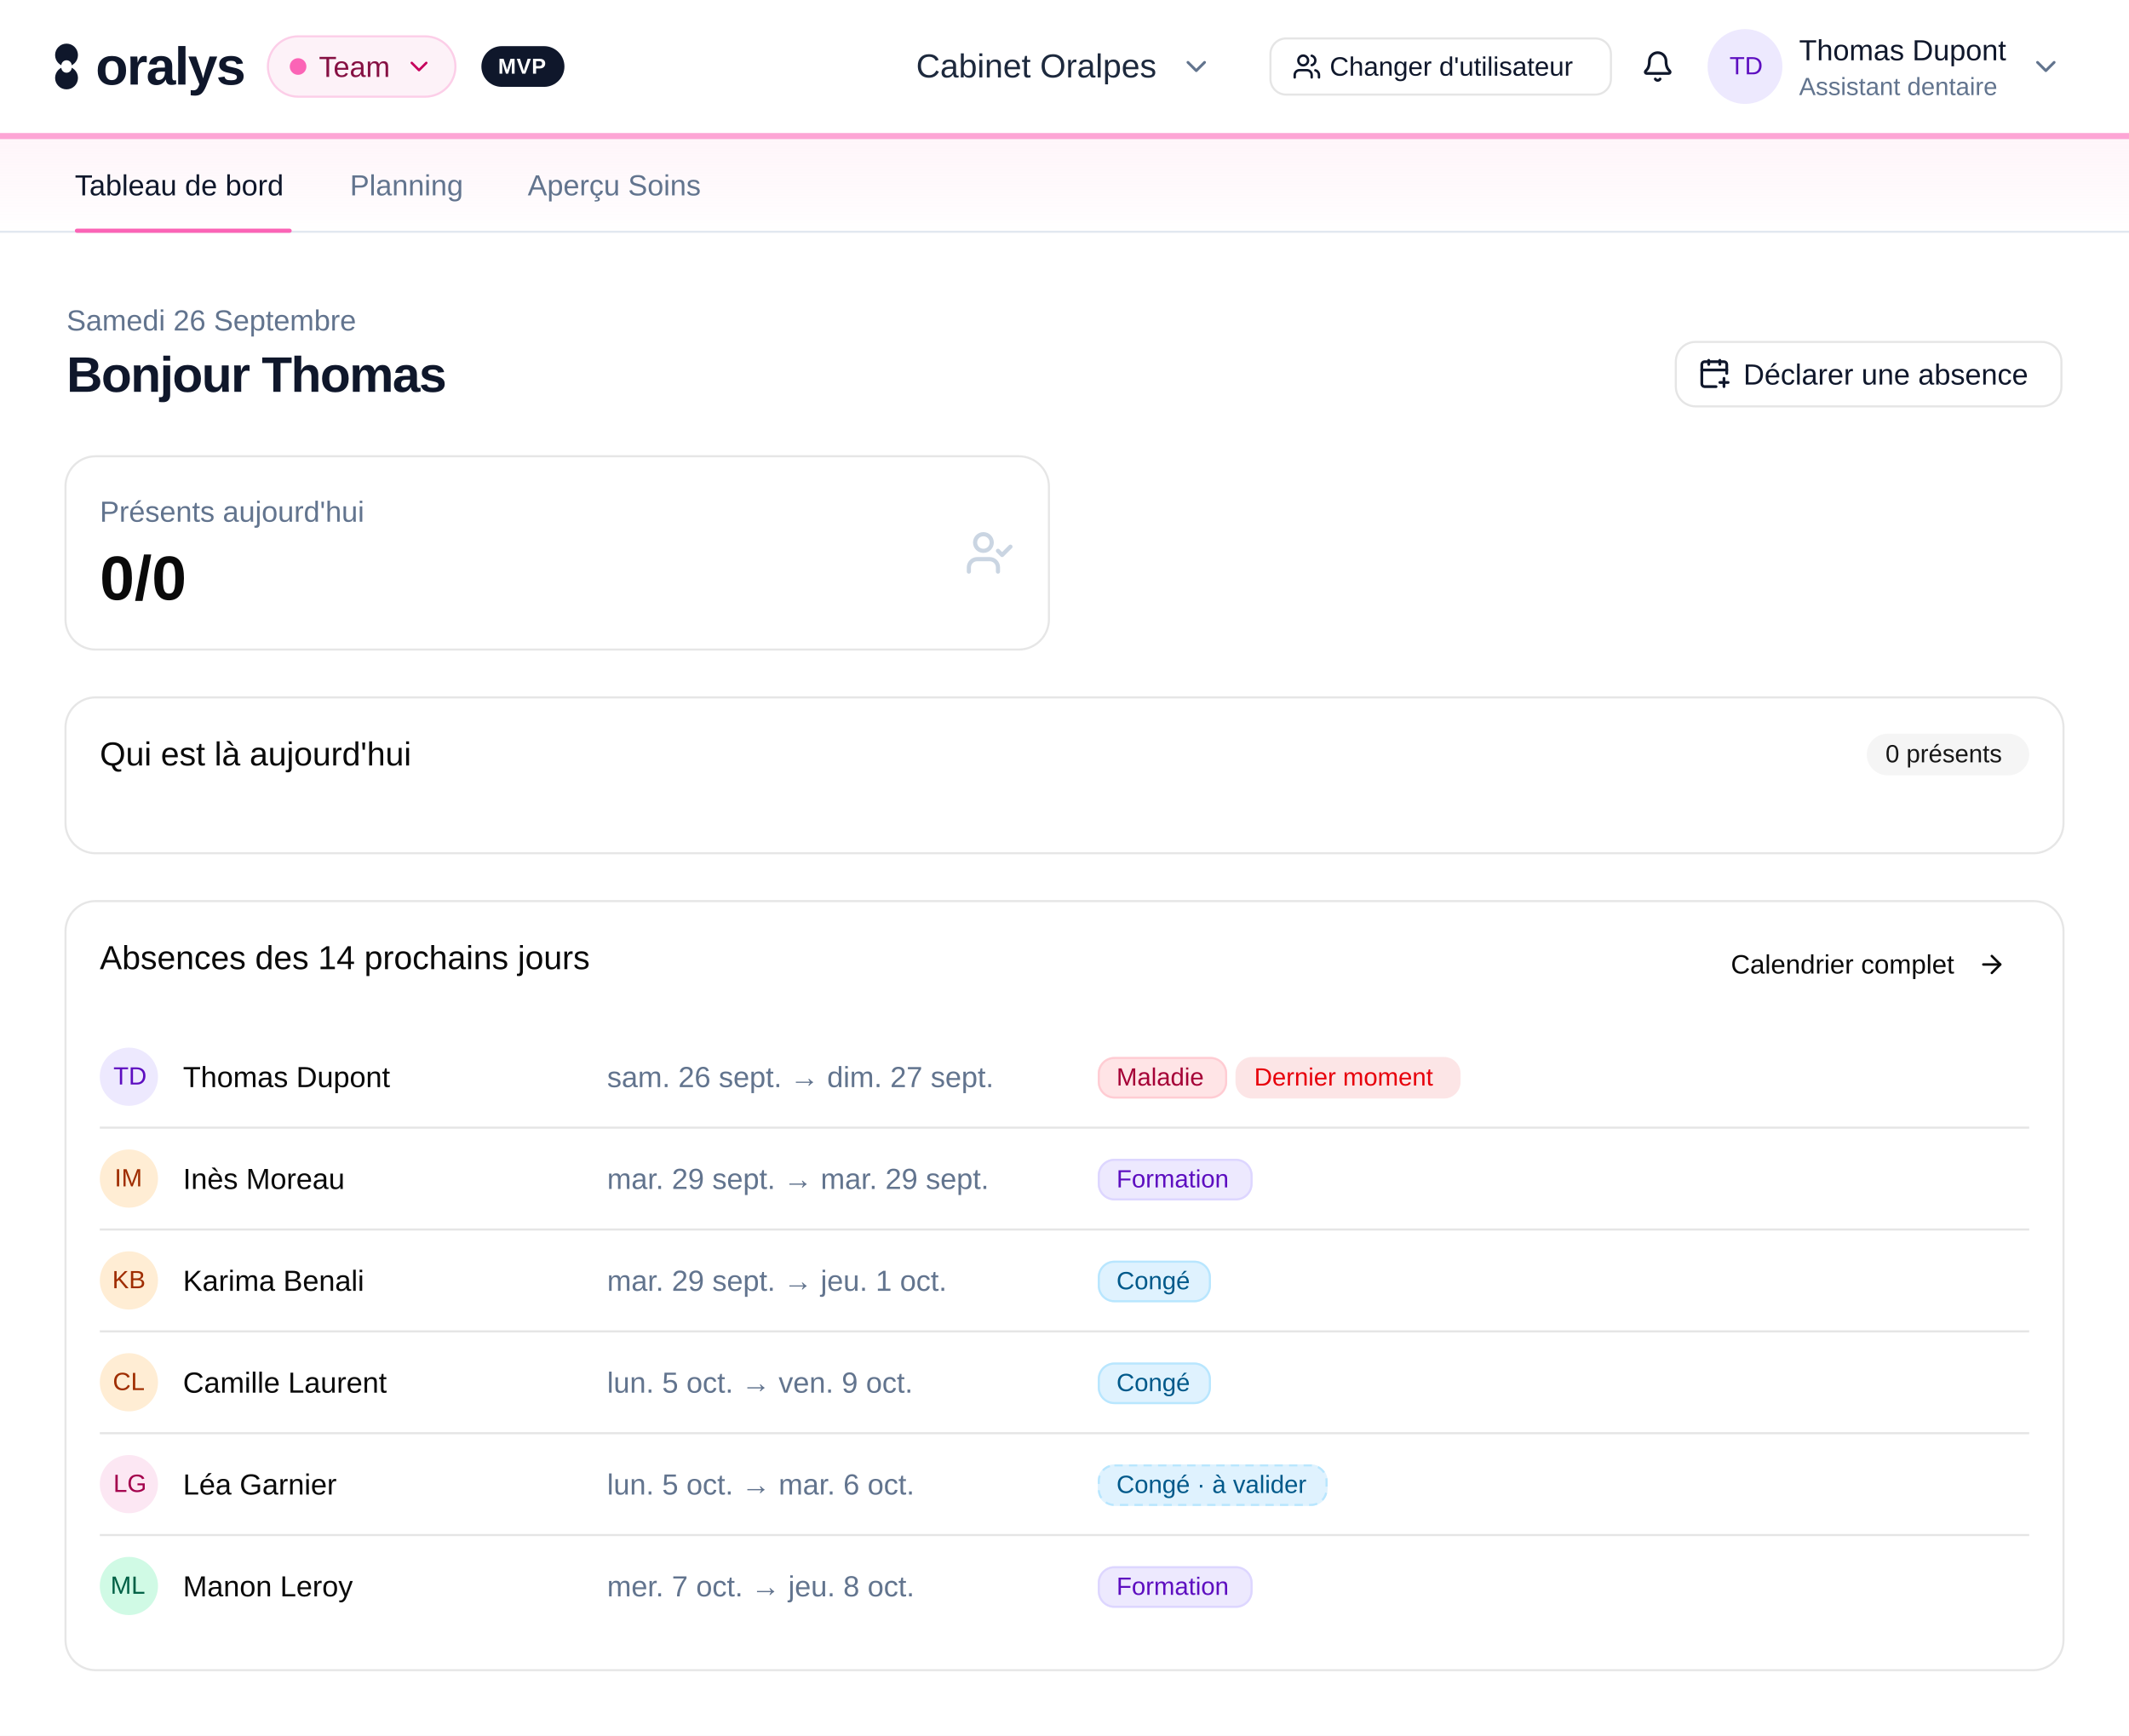
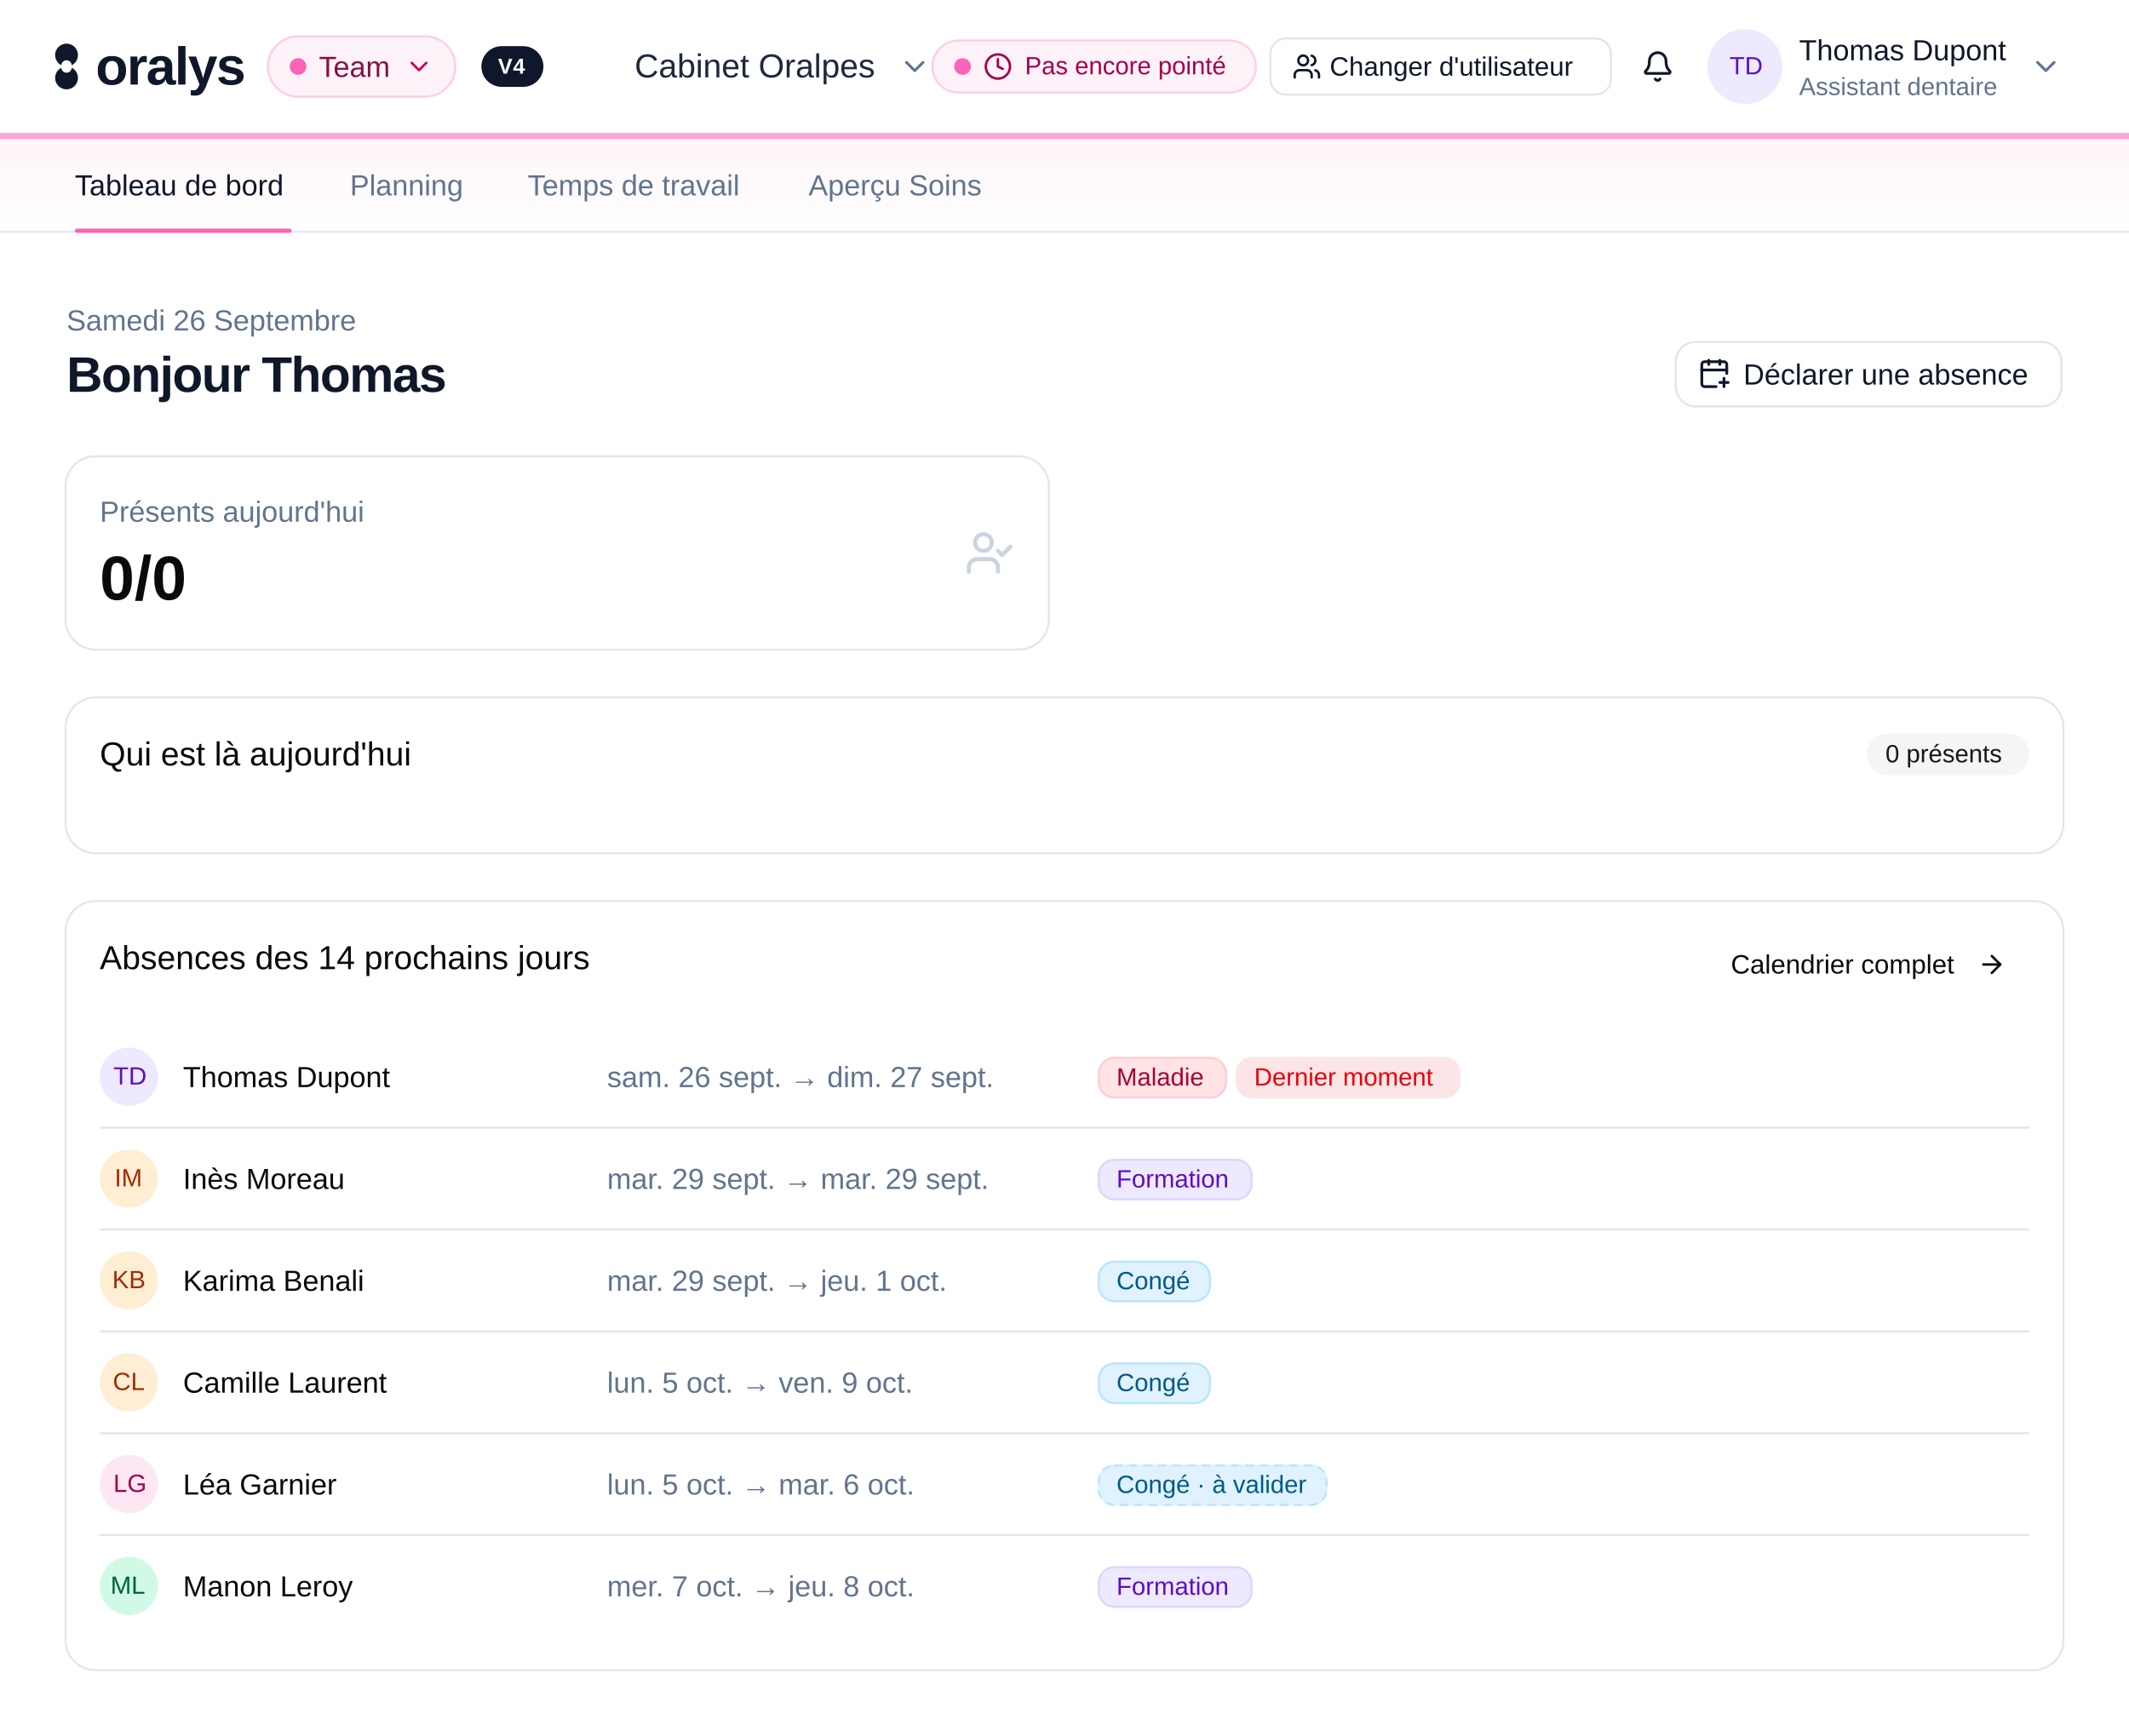
<svg xmlns="http://www.w3.org/2000/svg" width="1024" height="835" viewBox="0 0 1024 835" fill="none">
  <defs>
-     <linearGradient id="mvp--53-role-assistant-tableau-de-bord-degrade-1" x1="0" y1="0" x2="0" y2="1">
+     <linearGradient id="53-role-assistant-tableau-de-bord-degrade-1" x1="0" y1="0" x2="0" y2="1">
      <stop offset="0" stop-color="#fef2f8" stop-opacity="0.702" />
      <stop offset="1" stop-color="#ffffff" />
    </linearGradient>
  </defs>
-   <g id="MVP · 53 · Vues par rôle · Tableau de bord d’une assistante">
+   <g id="53 · Vues par rôle · Tableau de bord d’une assistante">
    <rect id="Fond de page" width="1024" height="835" fill="#ffffff" />
    <g id="Page">
      <rect x="0" y="0" width="1024" height="835" fill="#f8fafc" id="Fond" />
      <g id="Contenu">
        <rect x="0" y="0" width="1024" height="835" fill="#ffffff" id="Fond" />
        <g id="Header · oralys">
          <rect x="0" y="0" width="1024" height="67" fill="#ffffff" id="Fond" />
          <rect x="0" y="64" width="1024" height="3" fill="#fda5d5" id="Bordure basse" />
          <g id="Grille">
            <g id="Rangée · oralys">
              <g id="Rangée · oralys 2">
                <g id="Icon · logo">
                  <svg viewBox="0 0 16 24" x="24" y="19.99" width="16" height="24">
                    <circle cx="8" cy="6.5" r="5.5" fill="#0f172b" />
                    <circle cx="8" cy="17.5" r="5.5" fill="#0f172b" />
                    <rect x="5.5" y="9" width="5" height="6" fill="white" rx="2.5" />
                  </svg>
                </g>
                <text x="46" y="40.7" font-family="Geist, Helvetica Neue, Arial, sans-serif" font-size="25.6" font-weight="600" letter-spacing="-0.64" fill="#0f172b" xml:space="preserve">oralys</text>
              </g>
              <g id="Menu déroulant · Team">
                <rect x="128.37" y="17" width="91.17" height="30" rx="15" fill="#fdf2f8" id="Fond" />
                <rect x="128.87" y="17.5" width="90.17" height="29" rx="14.5" fill="none" stroke="#fccee8" stroke-width="1" id="Bordure" />
                <g id="Bloc">
                  <rect x="139.37" y="28" width="8" height="8" rx="4" fill="#fb64b6" id="Fond" />
                </g>
                <text x="153.37" y="37" font-family="Geist, Helvetica Neue, Arial, sans-serif" font-size="14" font-weight="500" fill="#861043" xml:space="preserve">Team</text>
                <g id="Icon · chevron-down">
                  <svg width="14" height="14" viewBox="0 0 24 24" fill="none" stroke="#c6005c" stroke-width="2" stroke-linecap="round" stroke-linejoin="round" x="194.54" y="25">
                    <path d="m6 9 6 6 6-6" />
                  </svg>
                </g>
              </g>
-               <g id="Déclencheur · MVP">
-                 <rect x="231.54" y="22.2" width="39.94" height="19.59" rx="9.8" fill="#0f172b" id="Fond" />
-                 <text x="239.54" y="35.45" font-family="Geist, Helvetica Neue, Arial, sans-serif" font-size="10.4" font-weight="600" letter-spacing="0.26" fill="#ffffff" xml:space="preserve">MVP</text>
+               <g id="Déclencheur · V4">
+                 <rect x="231.54" y="22.2" width="29.83" height="19.59" rx="9.8" fill="#0f172b" id="Fond" />
+                 <text x="239.54" y="35.45" font-family="Geist, Helvetica Neue, Arial, sans-serif" font-size="10.4" font-weight="600" letter-spacing="0.26" fill="#ffffff" xml:space="preserve">V4</text>
              </g>
            </g>
            <g id="Button · Cabinet Oralpes">
-               <text x="440.63" y="37.25" font-family="Geist, Helvetica Neue, Arial, sans-serif" font-size="16" font-weight="500" fill="#1d293d" xml:space="preserve">Cabinet Oralpes</text>
+               <text x="305.23" y="37.25" font-family="Geist, Helvetica Neue, Arial, sans-serif" font-size="16" font-weight="500" fill="#1d293d" xml:space="preserve">Cabinet Oralpes</text>
              <g id="Icon · chevron-down">
-                 <svg width="16" height="16" viewBox="0 0 24 24" fill="none" stroke="#62748e" stroke-width="2" stroke-linecap="round" stroke-linejoin="round" x="567.37" y="24">
+                 <svg width="16" height="16" viewBox="0 0 24 24" fill="none" stroke="#62748e" stroke-width="2" stroke-linecap="round" stroke-linejoin="round" x="431.97" y="24">
                  <path d="m6 9 6 6 6-6" />
                </svg>
              </g>
            </g>
-             <g id="Actions · Changer d'utilisateur">
+             <g id="Actions · Pas encore pointé">
+               <g id="Déclencheur · Pointage">
+                 <rect x="447.97" y="19" width="156.59" height="26" rx="13" fill="#fdf2f8" id="Fond" />
+                 <rect x="448.47" y="19.5" width="155.59" height="25" rx="12.5" fill="none" stroke="#fccee8" stroke-width="1" id="Bordure" />
+                 <g id="Bloc 2">
+                   <rect x="458.97" y="28" width="8" height="8" rx="4" fill="#fb64b6" id="Fond" />
+                 </g>
+                 <g id="Icon · clock">
+                   <svg width="14" height="14" viewBox="0 0 24 24" fill="none" stroke="#a3004c" stroke-width="2" stroke-linecap="round" stroke-linejoin="round" x="472.97" y="25">
+                     <circle cx="12" cy="12" r="10" />
+                     <path d="M12 6v6l4 2" />
+                   </svg>
+                 </g>
+                 <text x="492.97" y="35.75" font-family="Geist, Helvetica Neue, Arial, sans-serif" font-size="12" font-weight="500" fill="#a3004c" xml:space="preserve">Pas encore pointé</text>
+               </g>
              <g id="Button · Changer d'utilisateur">
                <rect x="610.56" y="18" width="164.75" height="28" rx="8" fill="#ffffff" id="Fond" />
                <rect x="611.06" y="18.5" width="163.75" height="27" rx="7.5" fill="none" stroke="#e5e5e5" stroke-width="1" id="Bordure" />
                <g id="Icon · users">
                  <svg width="14" height="14" viewBox="0 0 24 24" fill="none" stroke="#0f172b" stroke-width="2" stroke-linecap="round" stroke-linejoin="round" x="621.56" y="25">
                    <path d="M16 21v-2a4 4 0 0 0-4-4H6a4 4 0 0 0-4 4v2" />
                    <path d="M16 3.128a4 4 0 0 1 0 7.744" />
                    <path d="M22 21v-2a4 4 0 0 0-3-3.87" />
                    <circle cx="9" cy="7" r="4" />
                  </svg>
                </g>
                <text x="639.56" y="36.4" font-family="Geist, Helvetica Neue, Arial, sans-serif" font-size="12.8" font-weight="500" fill="#0f172b" xml:space="preserve">Changer d'utilisateur</text>
              </g>
              <g id="Icon · bell">
                <svg width="16" height="16" viewBox="0 0 24 24" fill="none" stroke="#0f172b" stroke-width="2" stroke-linecap="round" stroke-linejoin="round" x="789.31" y="24">
                  <path d="M10.268 21a2 2 0 0 0 3.464 0" />
                  <path d="M3.262 15.326A1 1 0 0 0 4 17h16a1 1 0 0 0 .74-1.673C19.41 13.956 18 12.499 18 8A6 6 0 0 0 6 8c0 4.499-1.411 5.956-2.738 7.326" />
                </svg>
              </g>
              <g id="Menu déroulant · Menu utilisateur">
                <g id="Initiales · TD">
                  <rect x="821.31" y="14" width="36" height="36" rx="18" fill="#ede9fe" id="Fond" />
                  <text x="831.85" y="35.75" font-family="Geist, Helvetica Neue, Arial, sans-serif" font-size="12" font-weight="500" fill="#5d0ec0" xml:space="preserve">TD</text>
                </g>
                <g id="Bloc · Thomas Dupont">
                  <text x="865.31" y="29" font-family="Geist, Helvetica Neue, Arial, sans-serif" font-size="14" font-weight="500" fill="#0f172b" xml:space="preserve">Thomas Dupont</text>
                  <text x="865.31" y="45.75" font-family="Geist, Helvetica Neue, Arial, sans-serif" font-size="12" font-weight="400" fill="#62748e" xml:space="preserve">Assistant dentaire</text>
                </g>
                <g id="Icon · chevron-down">
                  <svg width="16" height="16" viewBox="0 0 24 24" fill="none" stroke="#62748e" stroke-width="2" stroke-linecap="round" stroke-linejoin="round" x="976" y="24">
                    <path d="m6 9 6 6 6-6" />
                  </svg>
                </g>
              </g>
            </g>
          </g>
        </g>
        <g id="Navigation · Tableau de bord">
-           <rect x="0" y="67" width="1024" height="45" fill="url(#mvp--53-role-assistant-tableau-de-bord-degrade-1)" id="Fond" />
+           <rect x="0" y="67" width="1024" height="45" fill="url(#53-role-assistant-tableau-de-bord-degrade-1)" id="Fond" />
          <rect x="0" y="111" width="1024" height="1" fill="#e2e8f0" id="Bordure basse" />
          <g id="Liste · Tableau de bord">
            <g id="Lien · Tableau de bord">
              <text x="36" y="94" font-family="Geist, Helvetica Neue, Arial, sans-serif" font-size="14" font-weight="500" fill="#0f172b" xml:space="preserve">Tableau de bord</text>
-               <g id="Bloc 2">
+               <g id="Bloc 3">
                <rect x="36" y="110" width="104.3" height="2" rx="1" fill="#fb64b6" id="Fond" />
              </g>
            </g>
            <text x="168.3" y="94" font-family="Geist, Helvetica Neue, Arial, sans-serif" font-size="14" font-weight="500" fill="#62748e" xml:space="preserve">Planning</text>
-             <text x="253.81" y="94" font-family="Geist, Helvetica Neue, Arial, sans-serif" font-size="14" font-weight="500" fill="#62748e" xml:space="preserve">Aperçu Soins</text>
+             <text x="253.81" y="94" font-family="Geist, Helvetica Neue, Arial, sans-serif" font-size="14" font-weight="500" fill="#62748e" xml:space="preserve">Temps de travail</text>
+             <text x="388.87" y="94" font-family="Geist, Helvetica Neue, Arial, sans-serif" font-size="14" font-weight="500" fill="#62748e" xml:space="preserve">Aperçu Soins</text>
          </g>
        </g>
        <g id="Bloc · Samedi 26 Septembre 2">
          <g id="Rangée · Samedi 26 Septembre">
            <g id="Bloc · Samedi 26 Septembre 3">
              <text x="32" y="159" font-family="Geist, Helvetica Neue, Arial, sans-serif" font-size="14" font-weight="400" fill="#62748e" xml:space="preserve">Samedi 26 Septembre</text>
              <text x="32" y="188.5" font-family="Geist, Helvetica Neue, Arial, sans-serif" font-size="24" font-weight="600" letter-spacing="-0.6" fill="#0f172b" xml:space="preserve">Bonjour Thomas</text>
            </g>
            <g id="Button · Déclarer une absence">
              <rect x="805.53" y="164" width="186.47" height="32" rx="10" fill="#ffffff" id="Fond" />
              <rect x="806.03" y="164.5" width="185.47" height="31" rx="9.5" fill="none" stroke="#e5e5e5" stroke-width="1" id="Bordure" />
              <g id="Icon · calendar-plus">
                <svg width="16" height="16" viewBox="0 0 24 24" fill="none" stroke="#0f172b" stroke-width="2" stroke-linecap="round" stroke-linejoin="round" x="816.53" y="172">
                  <path d="M16 18h6" />
                  <path d="M16 2v3" />
                  <path d="M19 15v6" />
                  <path d="M21 11.5V5a2 2 0 00-2-2H5a2 2 0 00-2 2v14a2 2 0 002 2h8.3" />
                  <path d="M3 9h18" />
                  <path d="M8 2v3" />
                </svg>
              </g>
              <text x="838.53" y="185" font-family="Geist, Helvetica Neue, Arial, sans-serif" font-size="14" font-weight="500" fill="#0f172b" xml:space="preserve">Déclarer une absence</text>
            </g>
          </g>
          <g id="Card · Présents aujourd'hui">
            <rect x="32" y="220" width="472" height="92" rx="14" fill="#ffffff" id="Fond" />
            <rect x="31.5" y="219.5" width="473" height="93" rx="14.5" fill="none" stroke="#0a0a0a" stroke-opacity="0.102" stroke-width="1" id="Bordure" />
            <g id="Card content · Présents aujourd'hui">
              <g id="Bloc · Présents aujourd'hui">
                <text x="48" y="251" font-family="Geist, Helvetica Neue, Arial, sans-serif" font-size="14" font-weight="400" fill="#62748e" xml:space="preserve">Présents aujourd'hui</text>
                <text x="48" y="288.5" font-family="Geist, Helvetica Neue, Arial, sans-serif" font-size="30" font-weight="600" fill="#0a0a0a" xml:space="preserve">0/0</text>
              </g>
              <g id="Icon · user-check">
                <svg width="24" height="24" viewBox="0 0 24 24" fill="none" stroke="#cad5e2" stroke-width="2" stroke-linecap="round" stroke-linejoin="round" x="464" y="254">
                  <path d="m16 11 2 2 4-4" />
                  <path d="M16 21v-2a4 4 0 0 0-4-4H6a4 4 0 0 0-4 4v2" />
                  <circle cx="9" cy="7" r="4" />
                </svg>
              </g>
            </g>
          </g>
          <g id="Card · Qui est là aujourd'hui">
            <rect x="32" y="336" width="960" height="74" rx="14" fill="#ffffff" id="Fond" />
            <rect x="31.5" y="335.5" width="961" height="75" rx="14.5" fill="none" stroke="#0a0a0a" stroke-opacity="0.102" stroke-width="1" id="Bordure" />
            <g id="Card header · Qui est là aujourd'hui">
              <text x="48" y="368.25" font-family="Geist, Helvetica Neue, Arial, sans-serif" font-size="16" font-weight="500" fill="#0a0a0a" xml:space="preserve">Qui est là aujourd'hui</text>
              <g id="Badge · 0 présents">
                <rect x="897.88" y="353" width="78.13" height="20" rx="10" fill="#f5f5f5" id="Fond" />
                <text x="906.88" y="366.75" font-family="Geist, Helvetica Neue, Arial, sans-serif" font-size="12" font-weight="500" fill="#171717" xml:space="preserve">0 présents</text>
              </g>
            </g>
          </g>
          <g id="Card · Absences des 14 prochains jours">
            <rect x="32" y="434" width="960" height="369" rx="14" fill="#ffffff" id="Fond" />
            <rect x="31.5" y="433.5" width="961" height="370" rx="14.5" fill="none" stroke="#0a0a0a" stroke-opacity="0.102" stroke-width="1" id="Bordure" />
            <g id="Card header · Absences des 14 prochains jours">
              <text x="48" y="466.25" font-family="Geist, Helvetica Neue, Arial, sans-serif" font-size="16" font-weight="500" fill="#0a0a0a" xml:space="preserve">Absences des 14 prochains jours</text>
              <g id="Button · Calendrier complet">
                <text x="832.51" y="468.36" font-family="Geist, Helvetica Neue, Arial, sans-serif" font-size="12.8" font-weight="500" fill="#0a0a0a" xml:space="preserve">Calendrier complet</text>
                <g id="Icon · arrow-right">
                  <svg width="14" height="14" viewBox="0 0 24 24" fill="none" stroke="#0a0a0a" stroke-width="2" stroke-linecap="round" stroke-linejoin="round" x="951" y="457">
                    <path d="M5 12h14" />
                    <path d="m12 5 7 7-7 7" />
                  </svg>
                </g>
              </g>
            </g>
            <g id="Liste · Thomas Dupont">
              <g id="Item · Thomas Dupont">
                <rect x="48" y="542" width="928" height="1" fill="#e5e5e5" id="Bordure basse" />
                <g id="Initiales · TD 2">
                  <rect x="48" y="504" width="28" height="28" rx="14" fill="#ede9fe" id="Fond" />
                  <text x="54.54" y="521.75" font-family="Geist, Helvetica Neue, Arial, sans-serif" font-size="12" font-weight="500" fill="#5d0ec0" xml:space="preserve">TD</text>
                </g>
                <text x="88" y="523" font-family="Geist, Helvetica Neue, Arial, sans-serif" font-size="14" font-weight="500" fill="#0a0a0a" xml:space="preserve">Thomas Dupont</text>
                <text x="292" y="523" font-family="Geist, Helvetica Neue, Arial, sans-serif" font-size="14" font-weight="400" fill="#62748e" xml:space="preserve">sam. 26 sept. → dim. 27 sept.</text>
                <g id="Rangée · Maladie">
                  <g id="Badge · Maladie">
                    <rect x="528" y="508.5" width="62.24" height="20" rx="8" fill="#ffe4e6" id="Fond" />
                    <rect x="528.5" y="509" width="61.24" height="19" rx="7.5" fill="none" stroke="#ffccd3" stroke-width="1" id="Bordure" />
                    <text x="537" y="522.25" font-family="Geist, Helvetica Neue, Arial, sans-serif" font-size="12" font-weight="500" fill="#a50036" xml:space="preserve">Maladie</text>
                  </g>
                  <g id="Badge · Dernier moment">
                    <rect x="594.24" y="508.5" width="108.26" height="20" rx="8" fill="#e2000a" fill-opacity="0.102" id="Fond" />
                    <text x="603.24" y="522.25" font-family="Geist, Helvetica Neue, Arial, sans-serif" font-size="12" font-weight="500" fill="#e7000b" xml:space="preserve">Dernier moment</text>
                  </g>
                </g>
              </g>
              <g id="Item · Inès Moreau">
                <rect x="48" y="591" width="928" height="1" fill="#e5e5e5" id="Bordure basse" />
                <g id="Initiales · IM">
                  <rect x="48" y="553" width="28" height="28" rx="14" fill="#ffedd4" id="Fond" />
                  <text x="55.09" y="570.75" font-family="Geist, Helvetica Neue, Arial, sans-serif" font-size="12" font-weight="500" fill="#9f2d00" xml:space="preserve">IM</text>
                </g>
                <text x="88" y="572" font-family="Geist, Helvetica Neue, Arial, sans-serif" font-size="14" font-weight="500" fill="#0a0a0a" xml:space="preserve">Inès Moreau</text>
                <text x="292" y="572" font-family="Geist, Helvetica Neue, Arial, sans-serif" font-size="14" font-weight="400" fill="#62748e" xml:space="preserve">mar. 29 sept. → mar. 29 sept.</text>
                <g id="Badge · Formation">
                  <rect x="528" y="557.5" width="74.46" height="20" rx="8" fill="#ede9fe" id="Fond" />
                  <rect x="528.5" y="558" width="73.46" height="19" rx="7.5" fill="none" stroke="#ddd6ff" stroke-width="1" id="Bordure" />
                  <text x="537" y="571.25" font-family="Geist, Helvetica Neue, Arial, sans-serif" font-size="12" font-weight="500" fill="#5d0ec0" xml:space="preserve">Formation</text>
                </g>
              </g>
              <g id="Item · Karima Benali">
                <rect x="48" y="640" width="928" height="1" fill="#e5e5e5" id="Bordure basse" />
                <g id="Initiales · KB">
                  <rect x="48" y="602" width="28" height="28" rx="14" fill="#ffedd4" id="Fond" />
                  <text x="53.99" y="619.75" font-family="Geist, Helvetica Neue, Arial, sans-serif" font-size="12" font-weight="500" fill="#9f2d00" xml:space="preserve">KB</text>
                </g>
                <text x="88" y="621" font-family="Geist, Helvetica Neue, Arial, sans-serif" font-size="14" font-weight="500" fill="#0a0a0a" xml:space="preserve">Karima Benali</text>
                <text x="292" y="621" font-family="Geist, Helvetica Neue, Arial, sans-serif" font-size="14" font-weight="400" fill="#62748e" xml:space="preserve">mar. 29 sept. → jeu. 1 oct.</text>
                <g id="Badge · Congé">
                  <rect x="528" y="606.5" width="54.42" height="20" rx="8" fill="#dff2fe" id="Fond" />
                  <rect x="528.5" y="607" width="53.42" height="19" rx="7.5" fill="none" stroke="#b8e6fe" stroke-width="1" id="Bordure" />
                  <text x="537" y="620.25" font-family="Geist, Helvetica Neue, Arial, sans-serif" font-size="12" font-weight="500" fill="#00598a" xml:space="preserve">Congé</text>
                </g>
              </g>
              <g id="Item · Camille Laurent">
                <rect x="48" y="689" width="928" height="1" fill="#e5e5e5" id="Bordure basse" />
                <g id="Initiales · CL">
                  <rect x="48" y="651" width="28" height="28" rx="14" fill="#ffedd4" id="Fond" />
                  <text x="54.27" y="668.75" font-family="Geist, Helvetica Neue, Arial, sans-serif" font-size="12" font-weight="500" fill="#9f2d00" xml:space="preserve">CL</text>
                </g>
                <text x="88" y="670" font-family="Geist, Helvetica Neue, Arial, sans-serif" font-size="14" font-weight="500" fill="#0a0a0a" xml:space="preserve">Camille Laurent</text>
                <text x="292" y="670" font-family="Geist, Helvetica Neue, Arial, sans-serif" font-size="14" font-weight="400" fill="#62748e" xml:space="preserve">lun. 5 oct. → ven. 9 oct.</text>
                <g id="Badge · Congé 2">
                  <rect x="528" y="655.5" width="54.42" height="20" rx="8" fill="#dff2fe" id="Fond" />
                  <rect x="528.5" y="656" width="53.42" height="19" rx="7.5" fill="none" stroke="#b8e6fe" stroke-width="1" id="Bordure" />
                  <text x="537" y="669.25" font-family="Geist, Helvetica Neue, Arial, sans-serif" font-size="12" font-weight="500" fill="#00598a" xml:space="preserve">Congé</text>
                </g>
              </g>
              <g id="Item · Léa Garnier">
                <rect x="48" y="738" width="928" height="1" fill="#e5e5e5" id="Bordure basse" />
                <g id="Initiales · LG">
                  <rect x="48" y="700" width="28" height="28" rx="14" fill="#fce7f3" id="Fond" />
                  <text x="54.51" y="717.75" font-family="Geist, Helvetica Neue, Arial, sans-serif" font-size="12" font-weight="500" fill="#a3004c" xml:space="preserve">LG</text>
                </g>
                <text x="88" y="719" font-family="Geist, Helvetica Neue, Arial, sans-serif" font-size="14" font-weight="500" fill="#0a0a0a" xml:space="preserve">Léa Garnier</text>
                <text x="292" y="719" font-family="Geist, Helvetica Neue, Arial, sans-serif" font-size="14" font-weight="400" fill="#62748e" xml:space="preserve">lun. 5 oct. → mar. 6 oct.</text>
                <g id="Badge · Congé · à valider">
                  <rect x="528" y="704.5" width="110.54" height="20" rx="8" fill="#dff2fe" id="Fond" />
                  <rect x="528.5" y="705" width="109.54" height="19" rx="7.5" fill="none" stroke="#b8e6fe" stroke-width="1" stroke-dasharray="4 3" id="Bordure" />
                  <text x="537" y="718.25" font-family="Geist, Helvetica Neue, Arial, sans-serif" font-size="12" font-weight="500" fill="#00598a" xml:space="preserve">Congé · à valider</text>
                </g>
              </g>
              <g id="Item · Manon Leroy">
                <g id="Initiales · ML">
                  <rect x="48" y="749" width="28" height="28" rx="14" fill="#d0fae5" id="Fond" />
                  <text x="53.16" y="766.75" font-family="Geist, Helvetica Neue, Arial, sans-serif" font-size="12" font-weight="500" fill="#006045" xml:space="preserve">ML</text>
                </g>
                <text x="88" y="768" font-family="Geist, Helvetica Neue, Arial, sans-serif" font-size="14" font-weight="500" fill="#0a0a0a" xml:space="preserve">Manon Leroy</text>
                <text x="292" y="768" font-family="Geist, Helvetica Neue, Arial, sans-serif" font-size="14" font-weight="400" fill="#62748e" xml:space="preserve">mer. 7 oct. → jeu. 8 oct.</text>
                <g id="Badge · Formation 2">
                  <rect x="528" y="753.5" width="74.46" height="20" rx="8" fill="#ede9fe" id="Fond" />
                  <rect x="528.5" y="754" width="73.46" height="19" rx="7.5" fill="none" stroke="#ddd6ff" stroke-width="1" id="Bordure" />
                  <text x="537" y="767.25" font-family="Geist, Helvetica Neue, Arial, sans-serif" font-size="12" font-weight="500" fill="#5d0ec0" xml:space="preserve">Formation</text>
                </g>
              </g>
            </g>
          </g>
        </g>
      </g>
    </g>
  </g>
</svg>
